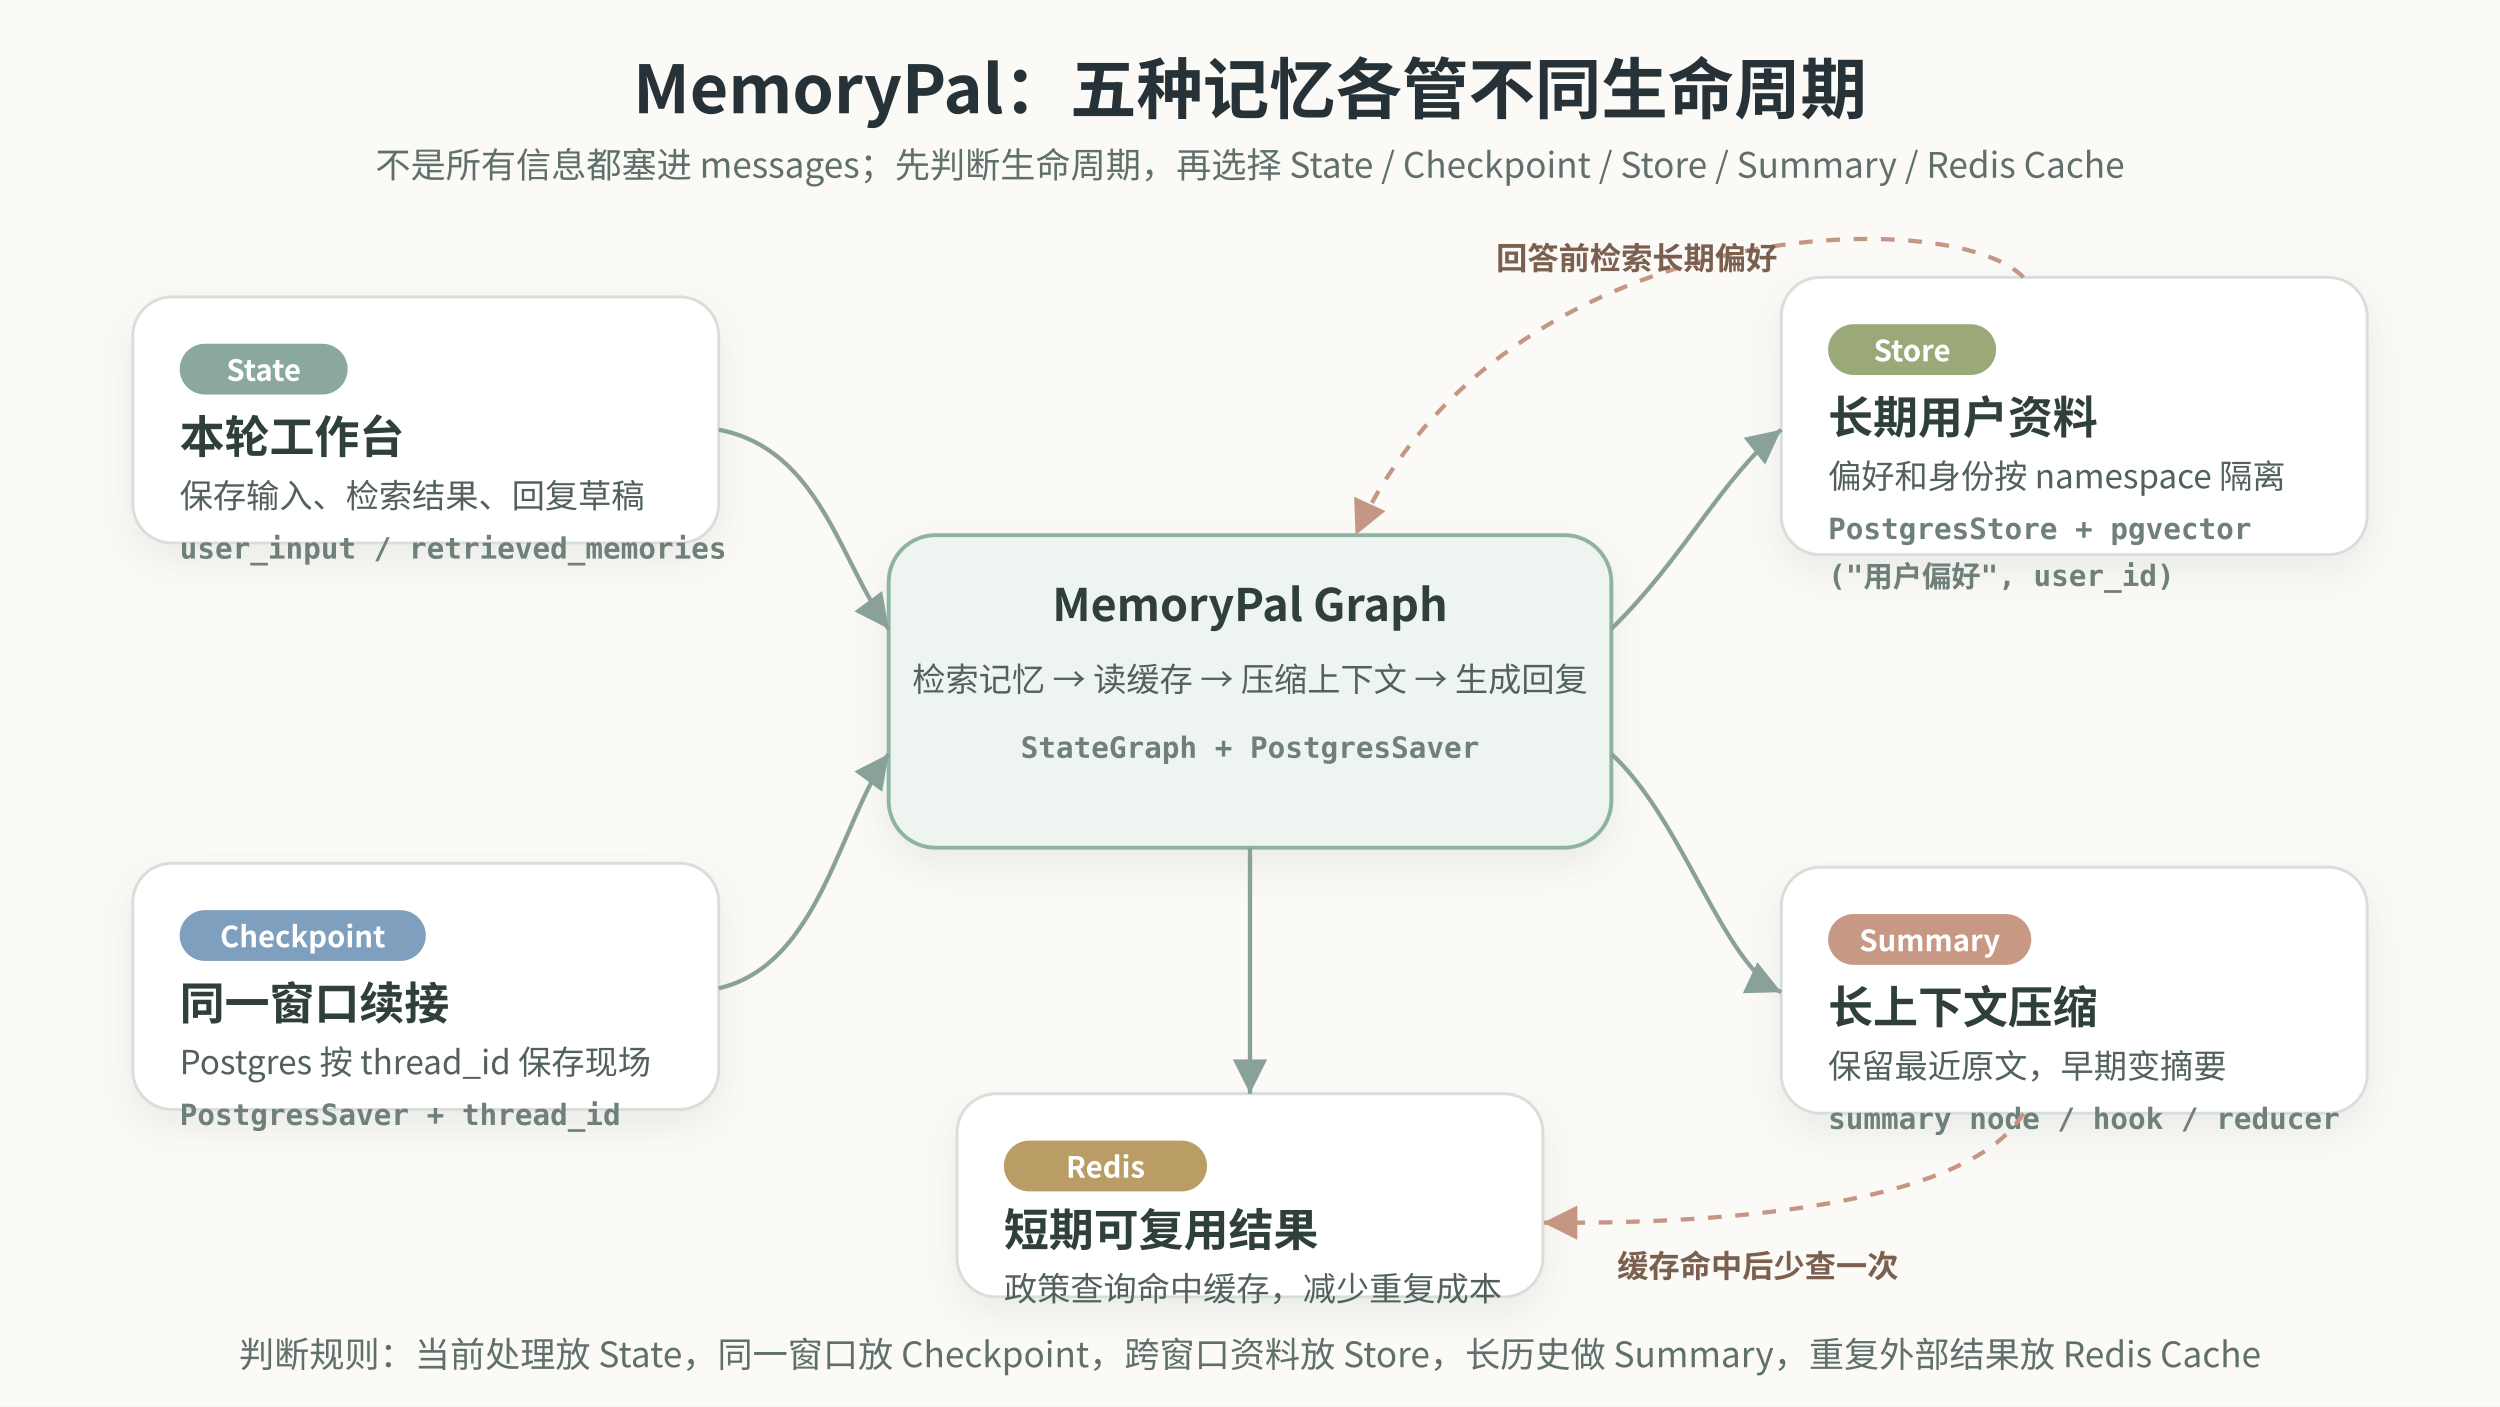
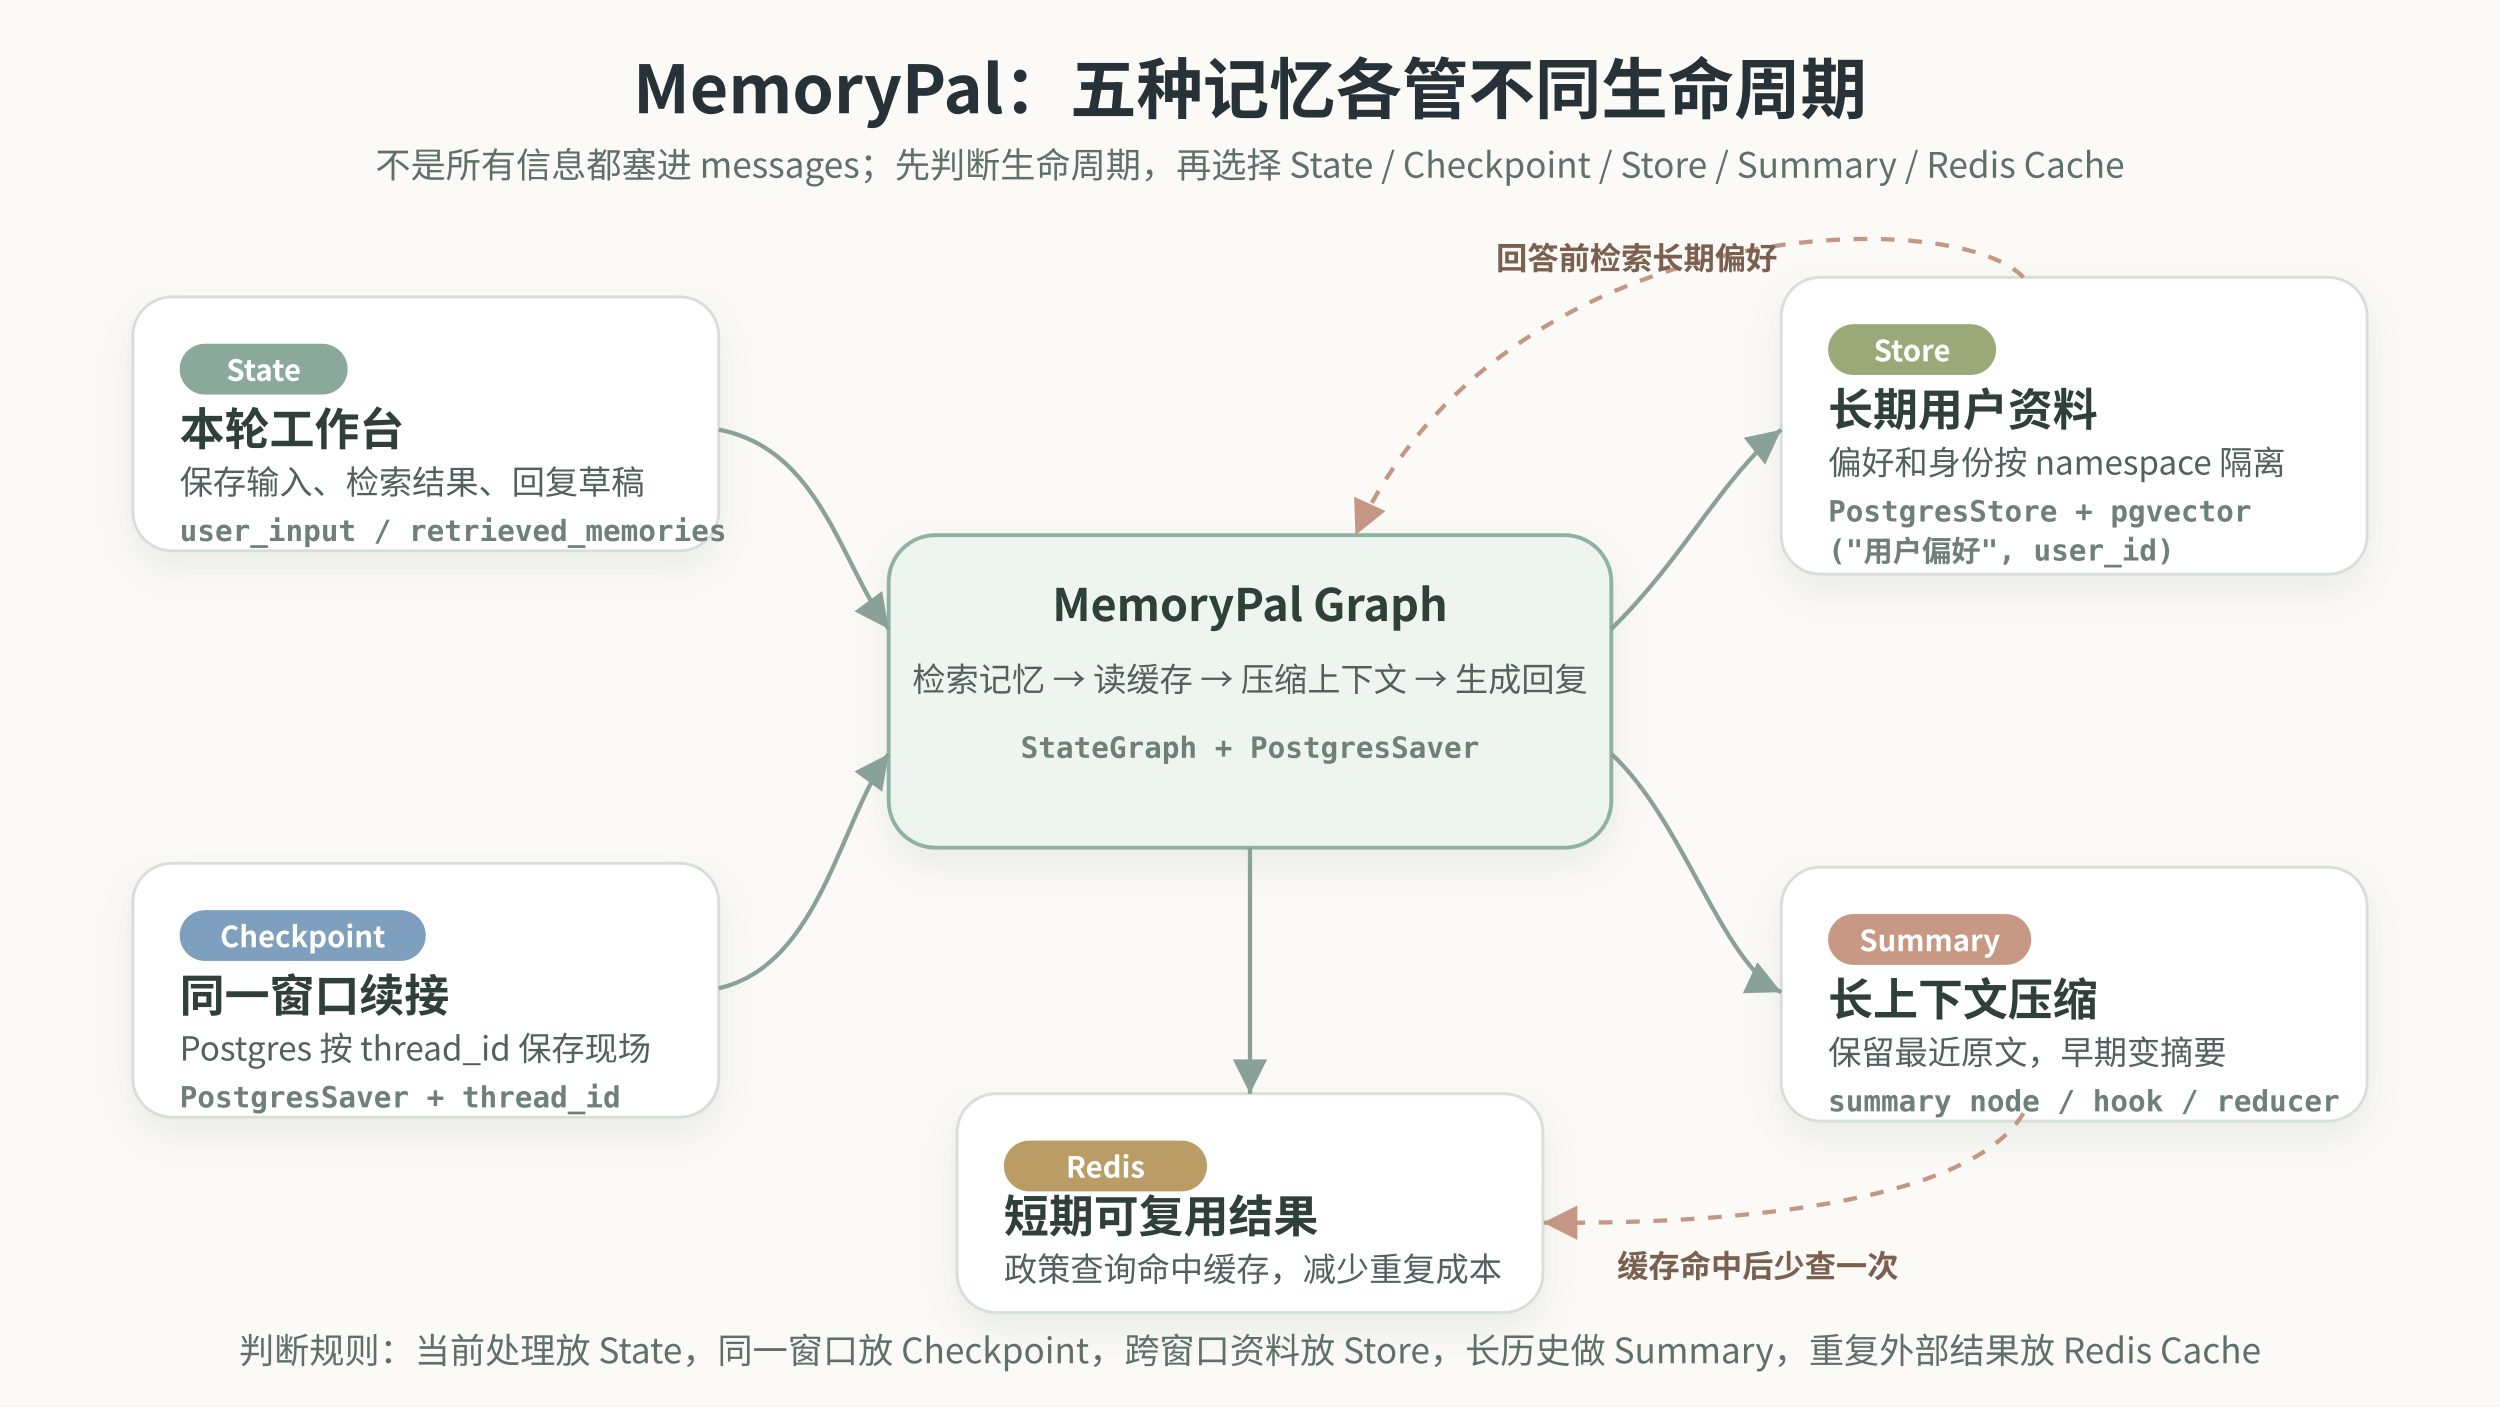
<svg xmlns="http://www.w3.org/2000/svg" width="1280" height="720" viewBox="0 0 1280 720" role="img" aria-labelledby="title desc">
  <defs>
    <style>
      .bg { fill: #fbfaf6; }
      .title { font: 700 34px -apple-system, BlinkMacSystemFont, "PingFang SC", "Noto Sans CJK SC", sans-serif; fill: #263238; }
      .subtitle { font: 400 18px -apple-system, BlinkMacSystemFont, "PingFang SC", "Noto Sans CJK SC", sans-serif; fill: #5f6f6a; }
      .card { fill: #ffffff; stroke: #d8ded9; stroke-width: 1.5; rx: 20; filter: url(#shadow); }
      .center { fill: #eef5f1; stroke: #8fb3a3; stroke-width: 2; rx: 24; filter: url(#shadow); }
      .h { font: 700 23px -apple-system, BlinkMacSystemFont, "PingFang SC", "Noto Sans CJK SC", sans-serif; fill: #2f3f3a; }
      .p { font: 400 17px -apple-system, BlinkMacSystemFont, "PingFang SC", "Noto Sans CJK SC", sans-serif; fill: #52615d; }
      .api { font: 600 15px ui-monospace, SFMono-Regular, Menlo, Consolas, monospace; fill: #6f7f7a; }
      .tag { font: 700 15px -apple-system, BlinkMacSystemFont, "PingFang SC", "Noto Sans CJK SC", sans-serif; fill: #ffffff; }
      .arrow { fill: none; stroke: #8aa19a; stroke-width: 2.2; marker-end: url(#arrow); }
      .softArrow { fill: none; stroke: #c59684; stroke-width: 2.2; stroke-dasharray: 7 7; marker-end: url(#softArrow); }
      .note { font: 600 16px -apple-system, BlinkMacSystemFont, "PingFang SC", "Noto Sans CJK SC", sans-serif; fill: #7b5f4f; }
    </style>
    <filter id="shadow" x="-10%" y="-10%" width="120%" height="130%">
      <feDropShadow dx="0" dy="8" stdDeviation="10" flood-color="#6b766f" flood-opacity="0.12" />
    </filter>
    <marker id="arrow" markerWidth="12" markerHeight="12" refX="10" refY="6" orient="auto">
      <path d="M2,2 L10,6 L2,10 Z" fill="#8aa19a" />
    </marker>
    <marker id="softArrow" markerWidth="12" markerHeight="12" refX="10" refY="6" orient="auto">
      <path d="M2,2 L10,6 L2,10 Z" fill="#c59684" />
    </marker>
  </defs>
  <rect class="bg" width="1280" height="720" />
  <text class="title" x="640" y="58" text-anchor="middle">MemoryPal：五种记忆各管不同生命周期</text>
  <text class="subtitle" x="640" y="91" text-anchor="middle">不是所有信息都塞进 messages；先判断生命周期，再选择 State / Checkpoint / Store / Summary / Redis Cache</text>
  <rect class="center" x="455" y="274" width="370" height="160" />
  <text class="h" x="640" y="318" text-anchor="middle">MemoryPal Graph</text>
  <text class="p" x="640" y="354" text-anchor="middle">检索记忆 → 读缓存 → 压缩上下文 → 生成回复</text>
  <text class="api" x="640" y="388" text-anchor="middle">StateGraph + PostgresSaver</text>
-   <rect class="card" x="68" y="152" width="300" height="126" />
+   <rect class="card" x="68" y="152" width="300" height="130" />
  <rect x="92" y="176" width="86" height="26" rx="13" fill="#8aa99c" />
  <text class="tag" x="135" y="195" text-anchor="middle">State</text>
-   <text class="h" x="92" y="232">本轮工作台</text>
-   <text class="p" x="92" y="260">保存输入、检索结果、回复草稿</text>
-   <text class="api" x="92" y="286">user_input / retrieved_memories</text>
-   <rect class="card" x="68" y="442" width="300" height="126" />
+   <text class="h" x="92" y="228">本轮工作台</text>
+   <text class="p" x="92" y="253">保存输入、检索结果、回复草稿</text>
+   <text class="api" x="92" y="277">user_input / retrieved_memories</text>
+   <rect class="card" x="68" y="442" width="300" height="130" />
  <rect x="92" y="466" width="126" height="26" rx="13" fill="#7e9fbd" />
  <text class="tag" x="155" y="485" text-anchor="middle">Checkpoint</text>
-   <text class="h" x="92" y="522">同一窗口续接</text>
-   <text class="p" x="92" y="550">Postgres 按 thread_id 保存现场</text>
-   <text class="api" x="92" y="576">PostgresSaver + thread_id</text>
-   <rect class="card" x="912" y="142" width="300" height="142" />
+   <text class="h" x="92" y="518">同一窗口续接</text>
+   <text class="p" x="92" y="543">Postgres 按 thread_id 保存现场</text>
+   <text class="api" x="92" y="567">PostgresSaver + thread_id</text>
+   <rect class="card" x="912" y="142" width="300" height="152" />
  <rect x="936" y="166" width="86" height="26" rx="13" fill="#9ba978" />
  <text class="tag" x="979" y="185" text-anchor="middle">Store</text>
-   <text class="h" x="936" y="222">长期用户资料</text>
-   <text class="p" x="936" y="250">偏好和身份按 namespace 隔离</text>
-   <text class="api" x="936" y="276">PostgresStore + pgvector</text>
-   <text class="api" x="936" y="300">("用户偏好", user_id)</text>
-   <rect class="card" x="912" y="444" width="300" height="126" />
+   <text class="h" x="936" y="218">长期用户资料</text>
+   <text class="p" x="936" y="243">偏好和身份按 namespace 隔离</text>
+   <text class="api" x="936" y="267">PostgresStore + pgvector</text>
+   <text class="api" x="936" y="287">("用户偏好", user_id)</text>
+   <rect class="card" x="912" y="444" width="300" height="130" />
  <rect x="936" y="468" width="104" height="26" rx="13" fill="#c79883" />
  <text class="tag" x="988" y="487" text-anchor="middle">Summary</text>
-   <text class="h" x="936" y="524">长上下文压缩</text>
-   <text class="p" x="936" y="552">保留最近原文，早期变摘要</text>
-   <text class="api" x="936" y="578">summary node / hook / reducer</text>
-   <rect class="card" x="490" y="560" width="300" height="104" />
+   <text class="h" x="936" y="520">长上下文压缩</text>
+   <text class="p" x="936" y="545">保留最近原文，早期变摘要</text>
+   <text class="api" x="936" y="569">summary node / hook / reducer</text>
+   <rect class="card" x="490" y="560" width="300" height="112" />
  <rect x="514" y="584" width="104" height="26" rx="13" fill="#b99d65" />
  <text class="tag" x="566" y="603" text-anchor="middle">Redis</text>
-   <text class="h" x="514" y="638">短期可复用结果</text>
-   <text class="p" x="514" y="666">政策查询命中缓存，减少重复成本</text>
+   <text class="h" x="514" y="631">短期可复用结果</text>
+   <text class="p" x="514" y="656">政策查询命中缓存，减少重复成本</text>
  <path class="arrow" d="M368 220 C420 230, 430 288, 455 322" />
  <path class="arrow" d="M368 506 C420 494, 430 420, 455 386" />
  <path class="arrow" d="M825 322 C862 286, 882 244, 912 220" />
  <path class="arrow" d="M825 386 C862 420, 882 494, 912 508" />
  <path class="arrow" d="M640 434 L640 560" />
  <path class="softArrow" d="M1036 142 C1000 104, 770 108, 694 274" />
  <text class="note" x="766" y="138">回答前检索长期偏好</text>
  <path class="softArrow" d="M1036 570 C1000 630, 808 626, 790 626" />
  <text class="note" x="828" y="654">缓存命中后少查一次</text>
-   <text class="subtitle" x="640" y="700" text-anchor="middle">判断规则：当前处理放 State，同一窗口放 Checkpoint，跨窗口资料放 Store，长历史做 Summary，重复外部结果放 Redis Cache</text>
+   <text class="subtitle" x="640" y="698" text-anchor="middle">判断规则：当前处理放 State，同一窗口放 Checkpoint，跨窗口资料放 Store，长历史做 Summary，重复外部结果放 Redis Cache</text>
</svg>
